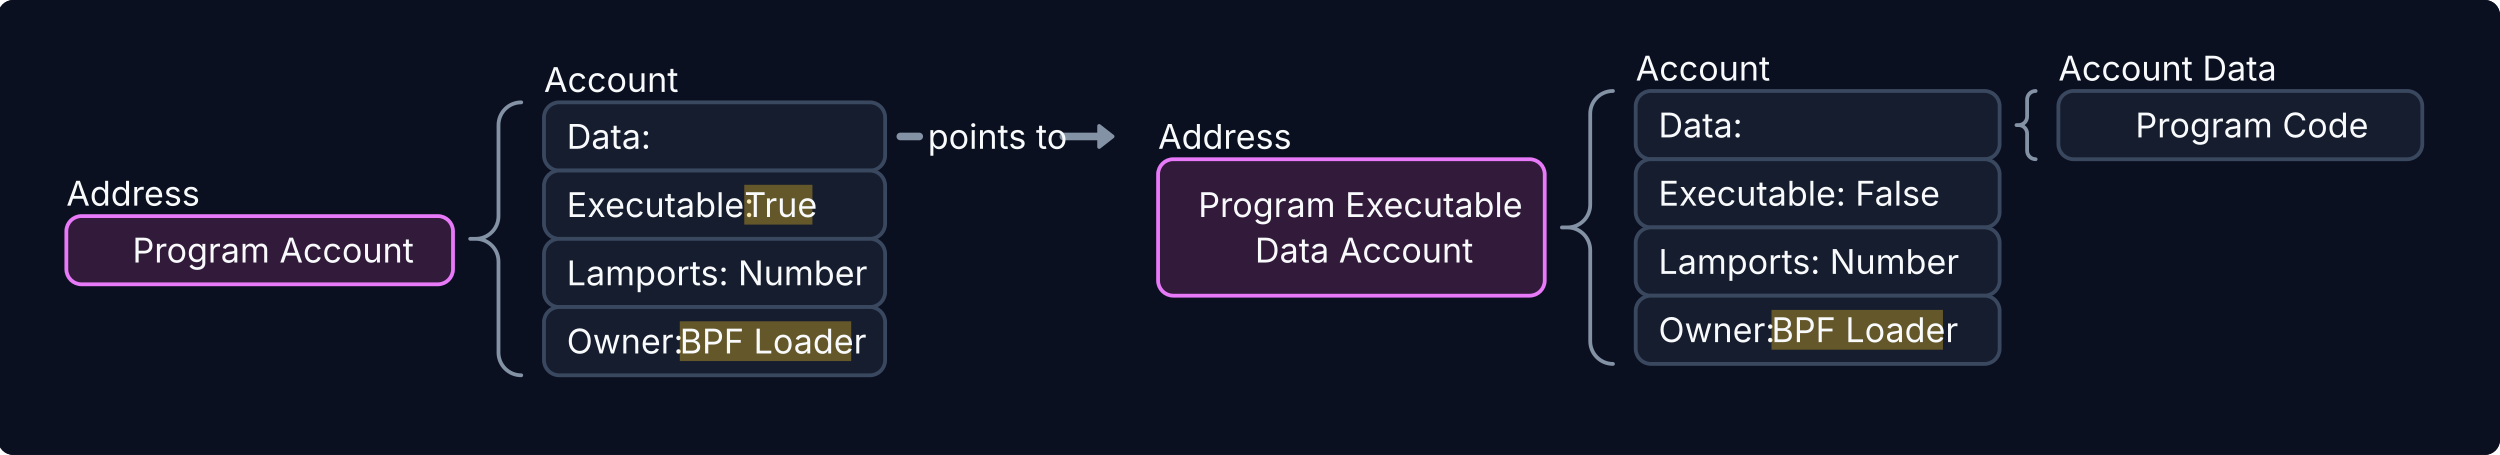
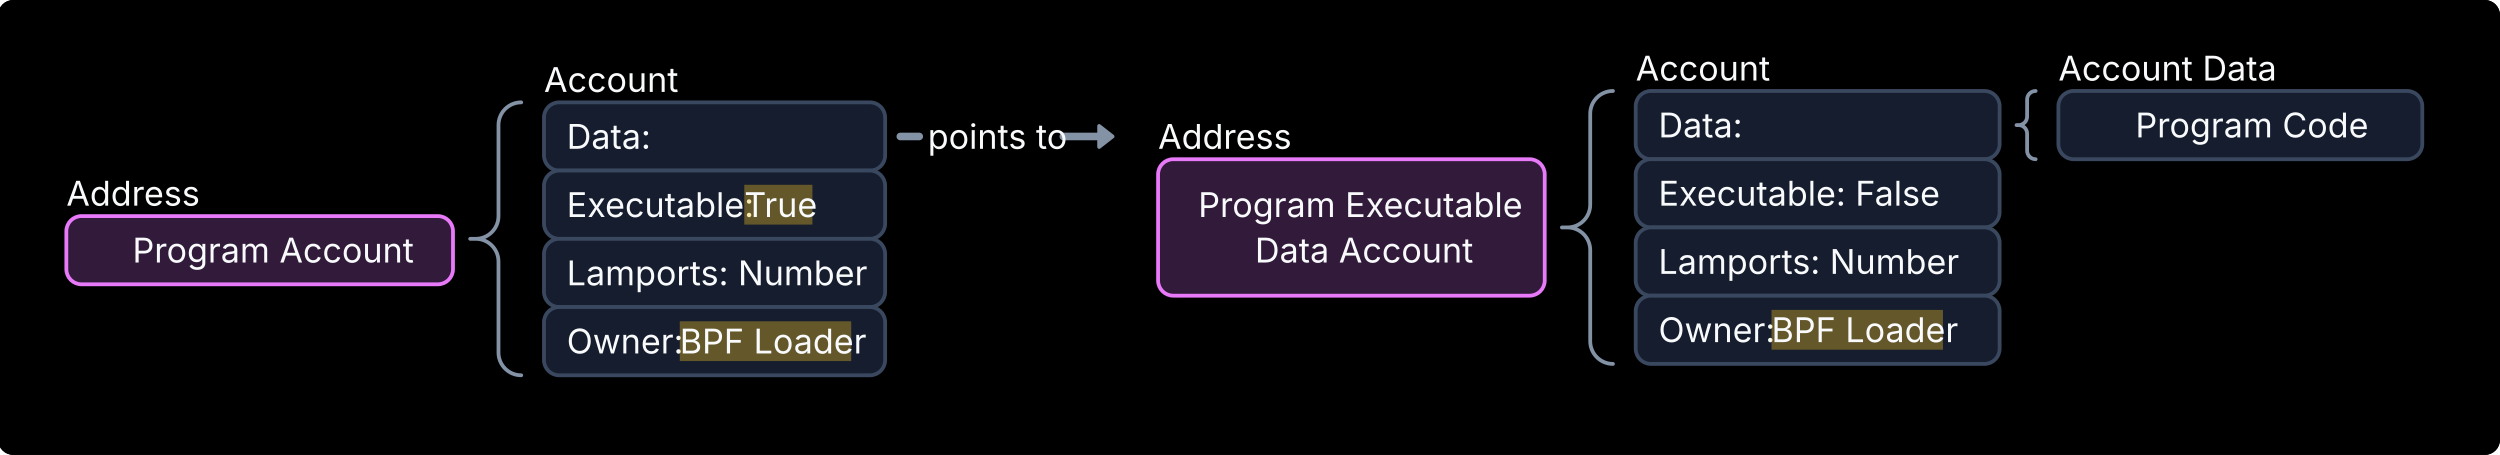
<svg xmlns="http://www.w3.org/2000/svg" version="1.1" viewBox="-191 156 1319 240" width="1319px" height="240px">
  <defs>
    <style>text{font-family:Diatype,Inter,ui-sans-serif,system-ui,sans-serif}</style>
    <g>
      <filter id="white-fill-shadow" y="-50%" height="200%">
        <feDropShadow dx="0" dy="2" stdDeviation="6" flood-opacity="0.03" flood-color="#000000" />
      </filter>
      <filter id="light-gray-fill-shadow" y="-50%" height="200%">
        <feDropShadow dx="0" dy="2" stdDeviation="6" flood-opacity="0.09" flood-color="#000000" />
      </filter>
      <filter id="yellow-fill-shadow" y="-50%" height="200%">
        <feDropShadow dx="0" dy="2" stdDeviation="6" flood-opacity="0.12" flood-color="#000000" />
      </filter>
      <filter id="fill-shadow" y="-50%" height="200%">
        <feDropShadow dx="0" dy="2" stdDeviation="6" flood-opacity="0.16" flood-color="#000000" />
      </filter>
      <filter id="frame-shadow" y="-50%" height="200%">
        <feDropShadow dx="0" dy="3" stdDeviation="8" flood-opacity="0.06" flood-color="#000000" />
      </filter>
      <filter id="button-shadow" y="-50%" height="200%">
        <feDropShadow dx="0" dy="2" stdDeviation="6" flood-opacity="0.03" flood-color="#000000" />
      </filter>
      <filter id="button-hover-shadow" y="-50%" height="200%">
        <feDropShadow dx="0" dy="2" stdDeviation="6" flood-opacity="0.08" flood-color="#000000" />
      </filter>
      <filter id="badge-shadow" y="-50%" height="200%">
        <feDropShadow dx="0" dy="2" stdDeviation="6" flood-opacity="0.08" flood-color="#000000" />
      </filter>
    </g>
  </defs>
  <g>
-     <rect x="-192" y="156" width="1320" height="240" rx="8" ry="8" fill="#0b1020" filter="url(#white-fill-shadow)" />
+     <rect x="-192" y="156" width="1320" height="240" rx="8" ry="8" fill="#000000" filter="url(#white-fill-shadow)" />
    <g>
-       <rect x="-192" y="156" width="1320" height="240" rx="8" ry="8" fill="#0b1020" />
+       <rect x="-192" y="156" width="1320" height="240" rx="8" ry="8" fill="#000000" />
    </g>
    <g>
      <g>
        <g class="content">
          <g>
            <g>
              <g>
                <g>
                  <g />
                  <text fill="#f8fafc" hover-props="{}">
                    <tspan x="96" y="348.5" font-family="Diatype,Inter,ui-sans-serif,system-ui,sans-serif" font-size="18" font-style="normal" font-weight="normal">Account</tspan>
                  </text>
                </g>
              </g>
            </g>
          </g>
        </g>
      </g>
      <g>
        <g class="content">
          <g>
            <g>
              <g>
                <g>
                  <g />
                  <text fill="#f8fafc" hover-props="{}">
                    <tspan x="-156" y="264.5" font-family="Diatype,Inter,ui-sans-serif,system-ui,sans-serif" font-size="18" font-style="normal" font-weight="normal">Address</tspan>
                  </text>
                </g>
              </g>
            </g>
          </g>
        </g>
      </g>
      <g>
        <g>
          <rect x="-156" y="270" width="204" height="36" rx="8" ry="8" fill="#321a3a" />
          <rect y="270" rx="8" stroke="#e879f9" fill="none" stroke-linejoin="round" width="204" stroke-linecap="round" stroke-width="2" x="-156" ry="8" height="36" />
          <g class="content">
            <g>
              <g>
                <g>
                  <g>
                    <g />
                    <text fill="#f8fafc" hover-props="{}">
                      <tspan x="-121.096" y="294.5" font-family="Diatype,Inter,ui-sans-serif,system-ui,sans-serif" font-size="18" font-style="normal" font-weight="normal">Program Account</tspan>
                    </text>
                  </g>
                </g>
              </g>
            </g>
          </g>
        </g>
      </g>
      <g>
        <g class="content">
          <g>
            <g>
              <g>
                <g>
                  <g />
                  <text fill="#f8fafc" hover-props="{}">
                    <tspan x="96" y="204.5" font-family="Diatype,Inter,ui-sans-serif,system-ui,sans-serif" font-size="18" font-style="normal" font-weight="normal">Account</tspan>
                  </text>
                </g>
              </g>
            </g>
          </g>
        </g>
      </g>
      <g>
        <g>
          <path d="M84,210c-6.627,0 -12,5.373 -12,12c0,6.627 0,41.373 0,48c0,6.627 -5.373,12 -12,12c-6.627,0 0,0 0,0c0,0 -6.627,0 0,0c6.627,0 12,5.373 12,12c0,6.627 0,41.373 0,48c0,6.627 5.373,12 12,12" fill="rgba(0,0,0,0)" />
          <path d="M84,210c-6.627,0 -12,5.373 -12,12c0,6.627 0,41.373 0,48c0,6.627 -5.373,12 -12,12c-6.627,0 0,0 0,0c0,0 -6.627,0 0,0c6.627,0 12,5.373 12,12c0,6.627 0,41.373 0,48c0,6.627 5.373,12 12,12" fill="none" stroke="#8492a6" stroke-linecap="round" stroke-linejoin="round" stroke-width="2" />
        </g>
      </g>
      <g>
        <g>
          <rect x="96" y="210" width="180" height="36" rx="8" ry="8" fill="#151d2e" />
          <rect y="210" rx="8" stroke="#3a485f" fill="none" stroke-linejoin="round" width="180" stroke-linecap="round" stroke-width="2" x="96" ry="8" height="36" />
          <g class="content">
            <g>
              <g>
                <g>
                  <g>
                    <g />
                    <text fill="#f8fafc" hover-props="{}">
                      <tspan x="108" y="234.5" font-family="Diatype,Inter,ui-sans-serif,system-ui,sans-serif" font-size="18" font-style="normal" font-weight="normal">Data:</tspan>
                    </text>
                  </g>
                </g>
              </g>
            </g>
          </g>
        </g>
      </g>
      <g>
        <g>
          <rect x="96" y="246" width="180" height="36" rx="8" ry="8" fill="#151d2e" />
          <rect y="246" rx="8" stroke="#3a485f" fill="none" stroke-linejoin="round" width="180" stroke-linecap="round" stroke-width="2" x="96" ry="8" height="36" />
          <g class="content">
            <g>
              <g>
                <g>
                  <g>
                    <g />
                    <text fill="#f8fafc" hover-props="{}">
                      <tspan x="108" y="270.5" font-family="Diatype,Inter,ui-sans-serif,system-ui,sans-serif" font-size="18" font-style="normal" font-weight="normal">Executable: </tspan>
                    </text>
                  </g>
                  <g id="12-1">
                    <g>
                      <g>
                        <g>
                          <path d="M 237.636 253.5 L 237.636 253.5 L 237.636 274.5 C 237.636 274.5  237.636 274.5  237.636 274.5 L 237.636 274.5 L 201.672 274.5 C 201.672 274.5  201.672 274.5  201.672 274.5 L 201.672 274.5 L 201.672 253.5 C 201.672 253.5  201.672 253.5  201.672 253.5 L 201.672 253.5 L 237.636 253.5 C 237.636 253.5  237.636 253.5  237.636 253.5 L 237.636 253.5 z" fill="rgba(247,195,36,0.35)" />
                        </g>
                      </g>
                      <g />
                      <text fill="#f8fafc" hover-props="{}">
                        <tspan x="201.672" y="270.5" font-family="Diatype,Inter,ui-sans-serif,system-ui,sans-serif" font-size="18" font-style="normal" font-weight="normal">True</tspan>
                      </text>
                    </g>
                  </g>
                </g>
              </g>
            </g>
          </g>
        </g>
      </g>
      <g>
        <g>
          <rect x="96" y="282" width="180" height="36" rx="8" ry="8" fill="#151d2e" />
          <rect y="282" rx="8" stroke="#3a485f" fill="none" stroke-linejoin="round" width="180" stroke-linecap="round" stroke-width="2" x="96" ry="8" height="36" />
          <g class="content">
            <g>
              <g>
                <g>
                  <g>
                    <g />
                    <text fill="#f8fafc" hover-props="{}">
                      <tspan x="108" y="306.5" font-family="Diatype,Inter,ui-sans-serif,system-ui,sans-serif" font-size="18" font-style="normal" font-weight="normal">Lamports: Number</tspan>
                    </text>
                  </g>
                </g>
              </g>
            </g>
          </g>
        </g>
      </g>
      <g>
        <g>
          <rect x="96" y="318" width="180" height="36" rx="8" ry="8" fill="#151d2e" />
          <rect y="318" rx="8" stroke="#3a485f" fill="none" stroke-linejoin="round" width="180" stroke-linecap="round" stroke-width="2" x="96" ry="8" height="36" />
          <g class="content">
            <g>
              <g>
                <g>
                  <g>
                    <g />
                    <text fill="#f8fafc" hover-props="{}">
                      <tspan x="108" y="342.5" font-family="Diatype,Inter,ui-sans-serif,system-ui,sans-serif" font-size="18" font-style="normal" font-weight="normal">Owner: </tspan>
                    </text>
                  </g>
                  <g id="12-1">
                    <g>
                      <g>
                        <g>
                          <path d="M 258.101 325.5 L 258.101 325.5 L 258.101 346.5 C 258.101 346.5  258.101 346.5  258.101 346.5 L 258.101 346.5 L 167.651 346.5 C 167.651 346.5  167.651 346.5  167.651 346.5 L 167.651 346.5 L 167.651 325.5 C 167.651 325.5  167.651 325.5  167.651 325.5 L 167.651 325.5 L 258.101 325.5 C 258.101 325.5  258.101 325.5  258.101 325.5 L 258.101 325.5 z" fill="rgba(247,195,36,0.35)" />
                        </g>
                      </g>
                      <g />
                      <text fill="#f8fafc" hover-props="{}">
                        <tspan x="167.651" y="342.5" font-family="Diatype,Inter,ui-sans-serif,system-ui,sans-serif" font-size="18" font-style="normal" font-weight="normal">BPF Loader</tspan>
                      </text>
                    </g>
                  </g>
                </g>
              </g>
            </g>
          </g>
        </g>
      </g>
      <g>
        <g class="content">
          <g>
            <g>
              <g>
                <g>
                  <g />
                  <text fill="#f8fafc" hover-props="{}">
                    <tspan x="672" y="342.5" font-family="Diatype,Inter,ui-sans-serif,system-ui,sans-serif" font-size="18" font-style="normal" font-weight="normal">Account</tspan>
                  </text>
                </g>
              </g>
            </g>
          </g>
        </g>
      </g>
      <g>
        <g class="content">
          <g>
            <g>
              <g>
                <g>
                  <g />
                  <text fill="#f8fafc" hover-props="{}">
                    <tspan x="420" y="234.5" font-family="Diatype,Inter,ui-sans-serif,system-ui,sans-serif" font-size="18" font-style="normal" font-weight="normal">Address</tspan>
                  </text>
                </g>
              </g>
            </g>
          </g>
        </g>
      </g>
      <g>
        <g>
          <rect x="420" y="240" width="204" height="72" rx="8" ry="8" fill="#321a3a" />
          <rect y="240" rx="8" stroke="#e879f9" fill="none" stroke-linejoin="round" width="204" stroke-linecap="round" stroke-width="2" x="420" ry="8" height="72" />
          <g class="content">
            <g>
              <g>
                <g>
                  <g>
                    <g />
                    <text fill="#f8fafc" hover-props="{}">
                      <tspan x="441.188" y="270.5" font-family="Diatype,Inter,ui-sans-serif,system-ui,sans-serif" font-size="18" font-style="normal" font-weight="normal">Program Executable </tspan>
                    </text>
                  </g>
                </g>
                <g>
                  <g>
                    <g />
                    <text fill="#f8fafc" hover-props="{}">
                      <tspan x="471.123" y="294.5" font-family="Diatype,Inter,ui-sans-serif,system-ui,sans-serif" font-size="18" font-style="normal" font-weight="normal">Data Account</tspan>
                    </text>
                  </g>
                </g>
              </g>
            </g>
          </g>
        </g>
      </g>
      <g>
        <g class="content">
          <g>
            <g>
              <g>
                <g>
                  <g />
                  <text fill="#f8fafc" hover-props="{}">
                    <tspan x="672" y="198.5" font-family="Diatype,Inter,ui-sans-serif,system-ui,sans-serif" font-size="18" font-style="normal" font-weight="normal">Account</tspan>
                  </text>
                </g>
              </g>
            </g>
          </g>
        </g>
      </g>
      <g>
        <g>
          <path d="M660,204c-6.627,0 -12,5.373 -12,12c0,6.627 0,41.373 0,48c0,6.627 -5.373,12 -12,12c-6.627,0 0,0 0,0c0,0 -6.627,0 0,0c6.627,0 12,5.373 12,12c0,6.627 0,41.373 0,48c0,6.627 5.373,12 12,12" fill="rgba(0,0,0,0)" />
          <path d="M660,204c-6.627,0 -12,5.373 -12,12c0,6.627 0,41.373 0,48c0,6.627 -5.373,12 -12,12c-6.627,0 0,0 0,0c0,0 -6.627,0 0,0c6.627,0 12,5.373 12,12c0,6.627 0,41.373 0,48c0,6.627 5.373,12 12,12" fill="none" stroke="#8492a6" stroke-linecap="round" stroke-linejoin="round" stroke-width="2" />
        </g>
      </g>
      <g>
        <g>
          <rect x="672" y="204" width="192" height="36" rx="8" ry="8" fill="#151d2e" />
          <rect y="204" rx="8" stroke="#3a485f" fill="none" stroke-linejoin="round" width="192" stroke-linecap="round" stroke-width="2" x="672" ry="8" height="36" />
          <g class="content">
            <g>
              <g>
                <g>
                  <g>
                    <g />
                    <text fill="#f8fafc" hover-props="{}">
                      <tspan x="684" y="228.5" font-family="Diatype,Inter,ui-sans-serif,system-ui,sans-serif" font-size="18" font-style="normal" font-weight="normal">Data:</tspan>
                    </text>
                  </g>
                </g>
              </g>
            </g>
          </g>
        </g>
      </g>
      <g>
        <g>
          <rect x="672" y="240" width="192" height="36" rx="8" ry="8" fill="#151d2e" />
          <rect y="240" rx="8" stroke="#3a485f" fill="none" stroke-linejoin="round" width="192" stroke-linecap="round" stroke-width="2" x="672" ry="8" height="36" />
          <g class="content">
            <g>
              <g>
                <g>
                  <g>
                    <g />
                    <text fill="#f8fafc" hover-props="{}">
                      <tspan x="684" y="264.5" font-family="Diatype,Inter,ui-sans-serif,system-ui,sans-serif" font-size="18" font-style="normal" font-weight="normal">Executable: False</tspan>
                    </text>
                  </g>
                </g>
              </g>
            </g>
          </g>
        </g>
      </g>
      <g>
        <g>
          <rect x="672" y="276" width="192" height="36" rx="8" ry="8" fill="#151d2e" />
          <rect y="276" rx="8" stroke="#3a485f" fill="none" stroke-linejoin="round" width="192" stroke-linecap="round" stroke-width="2" x="672" ry="8" height="36" />
          <g class="content">
            <g>
              <g>
                <g>
                  <g>
                    <g />
                    <text fill="#f8fafc" hover-props="{}">
                      <tspan x="684" y="300.5" font-family="Diatype,Inter,ui-sans-serif,system-ui,sans-serif" font-size="18" font-style="normal" font-weight="normal">Lamports: Number</tspan>
                    </text>
                  </g>
                </g>
              </g>
            </g>
          </g>
        </g>
      </g>
      <g>
        <g>
          <rect x="672" y="312" width="192" height="36" rx="8" ry="8" fill="#151d2e" />
          <rect y="312" rx="8" stroke="#3a485f" fill="none" stroke-linejoin="round" width="192" stroke-linecap="round" stroke-width="2" x="672" ry="8" height="36" />
          <g class="content">
            <g>
              <g>
                <g>
                  <g>
                    <g />
                    <text fill="#f8fafc" hover-props="{}">
                      <tspan x="684" y="336.5" font-family="Diatype,Inter,ui-sans-serif,system-ui,sans-serif" font-size="18" font-style="normal" font-weight="normal">Owner: </tspan>
                    </text>
                  </g>
                  <g id="12-1">
                    <g>
                      <g>
                        <g>
                          <path d="M 834.101 319.5 L 834.101 319.5 L 834.101 340.5 C 834.101 340.5  834.101 340.5  834.101 340.5 L 834.101 340.5 L 743.651 340.5 C 743.651 340.5  743.651 340.5  743.651 340.5 L 743.651 340.5 L 743.651 319.5 C 743.651 319.5  743.651 319.5  743.651 319.5 L 743.651 319.5 L 834.101 319.5 C 834.101 319.5  834.101 319.5  834.101 319.5 L 834.101 319.5 z" fill="rgba(247,195,36,0.35)" />
                        </g>
                      </g>
                      <g />
                      <text fill="#f8fafc" hover-props="{}">
                        <tspan x="743.651" y="336.5" font-family="Diatype,Inter,ui-sans-serif,system-ui,sans-serif" font-size="18" font-style="normal" font-weight="normal">BPF Loader</tspan>
                      </text>
                    </g>
                  </g>
                </g>
              </g>
            </g>
          </g>
        </g>
      </g>
      <g>
        <g>
          <path d="M883,204c-2.485,0 -4.5,2.015 -4.5,4.5c0,2.485 0,6.515 0,9c0,2.485 -2.015,4.5 -4.5,4.5c-2.485,0 0,0 0,0c0,0 -2.485,0 0,0c2.485,0 4.5,2.015 4.5,4.5c0,2.485 0,6.515 0,9c0,2.485 2.015,4.5 4.5,4.5" fill="rgba(0,0,0,0)" />
          <path d="M883,204c-2.485,0 -4.5,2.015 -4.5,4.5c0,2.485 0,6.515 0,9c0,2.485 -2.015,4.5 -4.5,4.5c-2.485,0 0,0 0,0c0,0 -2.485,0 0,0c2.485,0 4.5,2.015 4.5,4.5c0,2.485 0,6.515 0,9c0,2.485 2.015,4.5 4.5,4.5" fill="none" stroke="#8492a6" stroke-linecap="round" stroke-linejoin="round" stroke-width="2" />
        </g>
      </g>
      <g>
        <g>
          <rect x="895" y="204" width="192" height="36" rx="8" ry="8" fill="#151d2e" />
          <rect y="204" rx="8" stroke="#3a485f" fill="none" stroke-linejoin="round" width="192" stroke-linecap="round" stroke-width="2" x="895" ry="8" height="36" />
          <g class="content">
            <g>
              <g>
                <g>
                  <g>
                    <g />
                    <text fill="#f8fafc" hover-props="{}">
                      <tspan x="935.641" y="228.5" font-family="Diatype,Inter,ui-sans-serif,system-ui,sans-serif" font-size="18" font-style="normal" font-weight="normal">Program Code</tspan>
                    </text>
                  </g>
                </g>
              </g>
            </g>
          </g>
        </g>
      </g>
      <g>
        <g class="content">
          <g>
            <g>
              <g>
                <g>
                  <g />
                  <text fill="#f8fafc" hover-props="{}">
                    <tspan x="895" y="198.5" font-family="Diatype,Inter,ui-sans-serif,system-ui,sans-serif" font-size="18" font-style="normal" font-weight="normal">Account Data</tspan>
                  </text>
                </g>
              </g>
            </g>
          </g>
        </g>
      </g>
      <g>
        <g>
          <path d="M284,228h10M370,228h22" fill="none" stroke="#8492a6" stroke-linecap="round" stroke-linejoin="round" stroke-width="4" />
          <polygon points="388.908,222.459 396,228 388.908,233.541" fill="#8492a6" stroke="#8492a6" stroke-width="2" stroke-linecap="round" stroke-linejoin="round" />
          <g class="content">
            <g>
              <g>
                <g>
                  <g>
                    <g />
                    <text fill="#f8fafc" hover-props="{}">
                      <tspan x="298.483" y="234.5" font-family="Diatype,Inter,ui-sans-serif,system-ui,sans-serif" font-size="18" font-style="normal" font-weight="normal">points to</tspan>
                    </text>
                  </g>
                </g>
              </g>
            </g>
          </g>
        </g>
      </g>
    </g>
  </g>
</svg>
